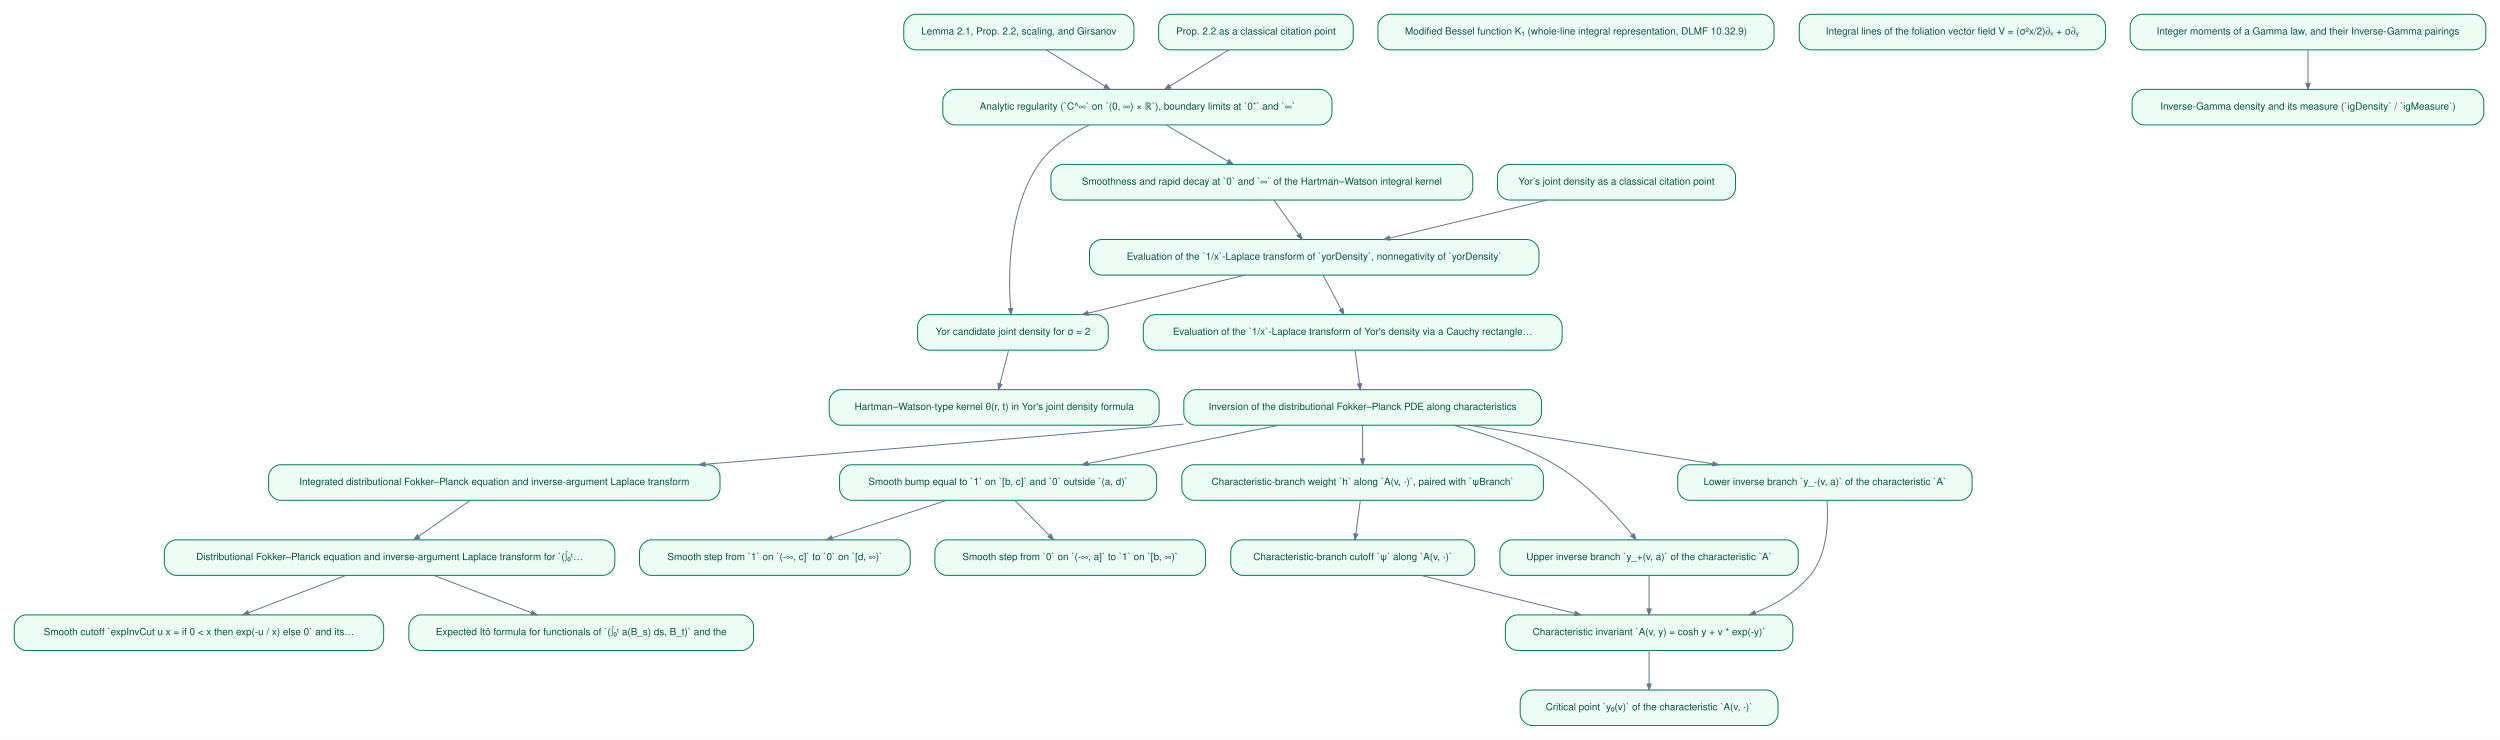
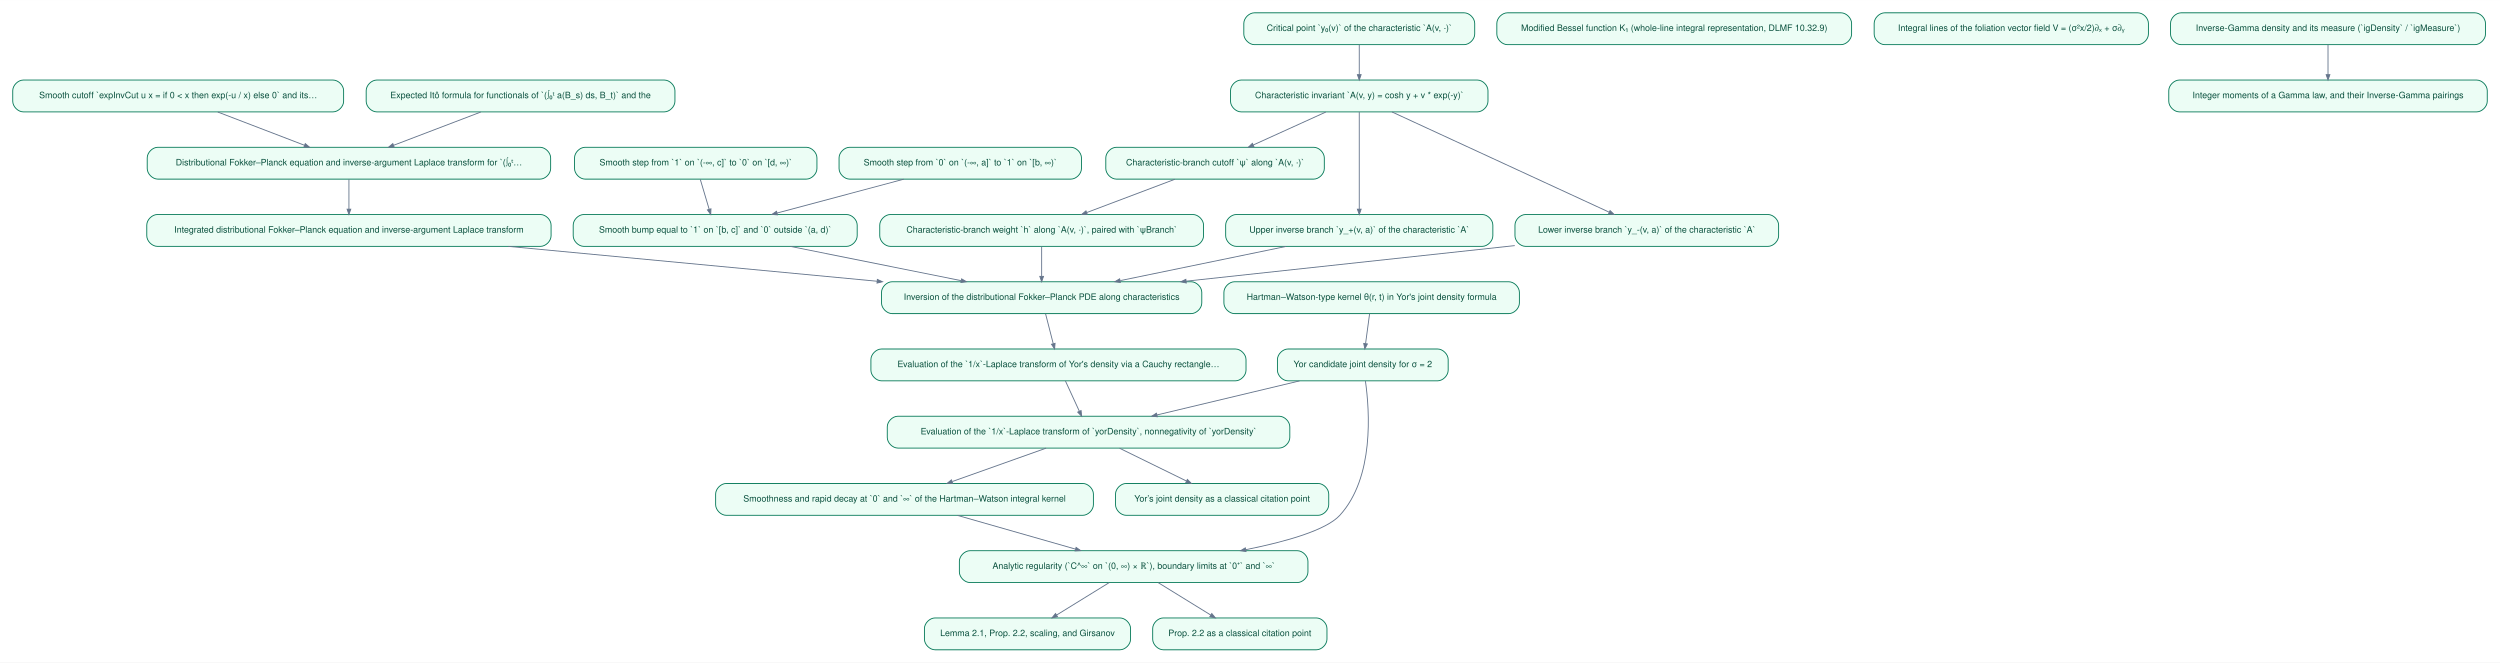
- <svg xmlns="http://www.w3.org/2000/svg" xmlns:xlink="http://www.w3.org/1999/xlink" width="2531pt" height="749pt" viewBox="0.00 0.00 2530.80 748.80">
+ <svg xmlns="http://www.w3.org/2000/svg" xmlns:xlink="http://www.w3.org/1999/xlink" width="2826pt" height="749pt" viewBox="0.00 0.00 2825.80 748.80">
  <g id="graph0" class="graph" transform="scale(1 1) rotate(0) translate(14.4 734.4)">
-     <polygon fill="white" stroke="transparent" points="-14.4,14.4 -14.4,-734.4 2516.4,-734.4 2516.4,14.4 -14.4,14.4" />
+     <polygon fill="white" stroke="transparent" points="-14.4,14.4 -14.4,-734.4 2811.4,-734.4 2811.4,14.4 -14.4,14.4" />
    <g id="node1" class="node">
      <g id="a_node1">
        <a xlink:href="Section2/Auxiliary.md" xlink:title="Auxiliary.lean">
-           <path fill="#ecfdf5" stroke="#047857" d="M1121.5,-720C1121.5,-720 912.5,-720 912.5,-720 906.5,-720 900.5,-714 900.5,-708 900.5,-708 900.5,-696 900.5,-696 900.5,-690 906.5,-684 912.5,-684 912.5,-684 1121.5,-684 1121.5,-684 1127.5,-684 1133.5,-690 1133.5,-696 1133.5,-696 1133.5,-708 1133.5,-708 1133.5,-714 1127.5,-720 1121.5,-720" />
-           <text text-anchor="middle" x="1017" y="-699.5" font-family="Helvetica,sans-Serif" font-size="10.00" fill="#064e3b">Lemma 2.1, Prop. 2.2, scaling, and Girsanov</text>
+           <path fill="#ecfdf5" stroke="#047857" d="M1251.5,-36C1251.5,-36 1042.5,-36 1042.5,-36 1036.5,-36 1030.5,-30 1030.5,-24 1030.5,-24 1030.5,-12 1030.5,-12 1030.5,-6 1036.5,0 1042.5,0 1042.5,0 1251.5,0 1251.5,0 1257.5,0 1263.5,-6 1263.5,-12 1263.5,-12 1263.5,-24 1263.5,-24 1263.5,-30 1257.5,-36 1251.5,-36" />
+           <text text-anchor="middle" x="1147" y="-15.5" font-family="Helvetica,sans-Serif" font-size="10.00" fill="#064e3b">Lemma 2.1, Prop. 2.2, scaling, and Girsanov</text>
        </a>
      </g>
    </g>
    <g id="node2" class="node">
      <g id="a_node2">
        <a xlink:href="Section2/YorAnalytic.md" xlink:title="YorAnalytic.lean">
-           <path fill="#ecfdf5" stroke="#047857" d="M1322,-644C1322,-644 952,-644 952,-644 946,-644 940,-638 940,-632 940,-632 940,-620 940,-620 940,-614 946,-608 952,-608 952,-608 1322,-608 1322,-608 1328,-608 1334,-614 1334,-620 1334,-620 1334,-632 1334,-632 1334,-638 1328,-644 1322,-644" />
-           <text text-anchor="middle" x="1137" y="-623.5" font-family="Helvetica,sans-Serif" font-size="10.00" fill="#064e3b">Analytic regularity (`C^∞` on `(0, ∞) × ℝ`), boundary limits at `0⁺` and `∞`</text>
+           <path fill="#ecfdf5" stroke="#047857" d="M1452,-112C1452,-112 1082,-112 1082,-112 1076,-112 1070,-106 1070,-100 1070,-100 1070,-88 1070,-88 1070,-82 1076,-76 1082,-76 1082,-76 1452,-76 1452,-76 1458,-76 1464,-82 1464,-88 1464,-88 1464,-100 1464,-100 1464,-106 1458,-112 1452,-112" />
+           <text text-anchor="middle" x="1267" y="-91.5" font-family="Helvetica,sans-Serif" font-size="10.00" fill="#064e3b">Analytic regularity (`C^∞` on `(0, ∞) × ℝ`), boundary limits at `0⁺` and `∞`</text>
        </a>
      </g>
    </g>
    <g id="edge1" class="edge">
-       <path fill="none" stroke="#64748b" d="M1044.83,-683.84C1062.55,-672.91 1085.59,-658.7 1104.2,-647.23" />
-       <polygon fill="#64748b" stroke="#64748b" points="1105.31,-649.01 1109.32,-644.07 1103.11,-645.43 1105.31,-649.01" />
+       <path fill="none" stroke="#64748b" d="M1239.17,-75.84C1221.45,-64.91 1198.41,-50.7 1179.8,-39.23" />
+       <polygon fill="#64748b" stroke="#64748b" points="1180.89,-37.43 1174.68,-36.07 1178.69,-41.01 1180.89,-37.43" />
+     </g>
+     <g id="node3" class="node">
+       <g id="a_node3">
+         <a xlink:href="Section2/Prop22Classical.md" xlink:title="Prop22Classical.lean">
+           <path fill="#ecfdf5" stroke="#047857" d="M1473.5,-36C1473.5,-36 1300.5,-36 1300.5,-36 1294.5,-36 1288.5,-30 1288.5,-24 1288.5,-24 1288.5,-12 1288.5,-12 1288.5,-6 1294.5,0 1300.5,0 1300.5,0 1473.5,0 1473.5,0 1479.5,0 1485.5,-6 1485.5,-12 1485.5,-12 1485.5,-24 1485.5,-24 1485.5,-30 1479.5,-36 1473.5,-36" />
+           <text text-anchor="middle" x="1387" y="-15.5" font-family="Helvetica,sans-Serif" font-size="10.00" fill="#064e3b">Prop. 2.2 as a classical citation point</text>
+         </a>
+       </g>
+     </g>
+     <g id="edge13" class="edge">
+       <path fill="none" stroke="#64748b" d="M1294.83,-75.84C1312.55,-64.91 1335.59,-50.7 1354.2,-39.23" />
+       <polygon fill="#64748b" stroke="#64748b" points="1355.31,-41.01 1359.32,-36.07 1353.11,-37.43 1355.31,-41.01" />
    </g>
    <g id="node4" class="node">
      <g id="a_node4">
        <a xlink:href="Section2/YorDensity.md" xlink:title="YorDensity.lean">
-           <path fill="#ecfdf5" stroke="#047857" d="M1095.5,-416C1095.5,-416 926.5,-416 926.5,-416 920.5,-416 914.5,-410 914.5,-404 914.5,-404 914.5,-392 914.5,-392 914.5,-386 920.5,-380 926.5,-380 926.5,-380 1095.5,-380 1095.5,-380 1101.5,-380 1107.5,-386 1107.5,-392 1107.5,-392 1107.5,-404 1107.5,-404 1107.5,-410 1101.5,-416 1095.5,-416" />
-           <text text-anchor="middle" x="1011" y="-395.5" font-family="Helvetica,sans-Serif" font-size="10.00" fill="#064e3b">Yor candidate joint density for σ = 2</text>
+           <path fill="#ecfdf5" stroke="#047857" d="M1610.5,-340C1610.5,-340 1441.5,-340 1441.5,-340 1435.5,-340 1429.5,-334 1429.5,-328 1429.5,-328 1429.5,-316 1429.5,-316 1429.5,-310 1435.5,-304 1441.5,-304 1441.5,-304 1610.5,-304 1610.5,-304 1616.5,-304 1622.5,-310 1622.5,-316 1622.5,-316 1622.5,-328 1622.5,-328 1622.5,-334 1616.5,-340 1610.5,-340" />
+           <text text-anchor="middle" x="1526" y="-319.5" font-family="Helvetica,sans-Serif" font-size="10.00" fill="#064e3b">Yor candidate joint density for σ = 2</text>
        </a>
      </g>
    </g>
    <g id="edge19" class="edge">
-       <path fill="none" stroke="#64748b" d="M1088.16,-607.95C1069.31,-598.94 1049.35,-585.94 1037,-568 1006.43,-523.57 1006.15,-457.08 1008.57,-422.22" />
-       <polygon fill="#64748b" stroke="#64748b" points="1010.68,-422.24 1009.05,-416.09 1006.49,-421.91 1010.68,-422.24" />
+       <path fill="none" stroke="#64748b" d="M1528.97,-303.8C1533.75,-270.01 1539.01,-194.57 1500,-152 1484.62,-135.22 1439.89,-122.37 1393.67,-113.16" />
+       <polygon fill="#64748b" stroke="#64748b" points="1394.03,-111.09 1387.73,-112 1393.22,-115.22 1394.03,-111.09" />
+     </g>
+     <g id="node7" class="node">
+       <g id="a_node7">
+         <a xlink:href="Section2/YorJointDensity.md" xlink:title="YorJointDensity.lean">
+           <path fill="#ecfdf5" stroke="#047857" d="M1431.5,-264C1431.5,-264 1000.5,-264 1000.5,-264 994.5,-264 988.5,-258 988.5,-252 988.5,-252 988.5,-240 988.5,-240 988.5,-234 994.5,-228 1000.5,-228 1000.5,-228 1431.5,-228 1431.5,-228 1437.5,-228 1443.5,-234 1443.5,-240 1443.5,-240 1443.5,-252 1443.5,-252 1443.5,-258 1437.5,-264 1431.5,-264" />
+           <text text-anchor="middle" x="1216" y="-243.5" font-family="Helvetica,sans-Serif" font-size="10.00" fill="#064e3b">Evaluation of the `1/x`-Laplace transform of `yorDensity`, nonnegativity of `yorDensity`</text>
+         </a>
+       </g>
+     </g>
+     <g id="edge23" class="edge">
+       <path fill="none" stroke="#64748b" d="M1454.49,-303.93C1406.29,-292.42 1342.75,-277.26 1293.37,-265.47" />
+       <polygon fill="#64748b" stroke="#64748b" points="1293.74,-263.4 1287.42,-264.05 1292.77,-267.48 1293.74,-263.4" />
    </g>
    <g id="node5" class="node">
      <g id="a_node5">
        <a xlink:href="Section2/YorKernel.md" xlink:title="YorKernel.lean">
-           <path fill="#ecfdf5" stroke="#047857" d="M1464.5,-568C1464.5,-568 1061.5,-568 1061.5,-568 1055.5,-568 1049.5,-562 1049.5,-556 1049.5,-556 1049.5,-544 1049.5,-544 1049.5,-538 1055.5,-532 1061.5,-532 1061.5,-532 1464.5,-532 1464.5,-532 1470.5,-532 1476.5,-538 1476.5,-544 1476.5,-544 1476.5,-556 1476.5,-556 1476.5,-562 1470.5,-568 1464.5,-568" />
-           <text text-anchor="middle" x="1263" y="-547.5" font-family="Helvetica,sans-Serif" font-size="10.00" fill="#064e3b">Smoothness and rapid decay at `0` and `∞` of the Hartman–Watson integral kernel</text>
+           <path fill="#ecfdf5" stroke="#047857" d="M1209.5,-188C1209.5,-188 806.5,-188 806.5,-188 800.5,-188 794.5,-182 794.5,-176 794.5,-176 794.5,-164 794.5,-164 794.5,-158 800.5,-152 806.5,-152 806.5,-152 1209.5,-152 1209.5,-152 1215.5,-152 1221.5,-158 1221.5,-164 1221.5,-164 1221.5,-176 1221.5,-176 1221.5,-182 1215.5,-188 1209.5,-188" />
+           <text text-anchor="middle" x="1008" y="-167.5" font-family="Helvetica,sans-Serif" font-size="10.00" fill="#064e3b">Smoothness and rapid decay at `0` and `∞` of the Hartman–Watson integral kernel</text>
        </a>
      </g>
    </g>
    <g id="edge20" class="edge">
-       <path fill="none" stroke="#64748b" d="M1166.22,-607.84C1184.83,-596.91 1209.02,-582.7 1228.56,-571.23" />
-       <polygon fill="#64748b" stroke="#64748b" points="1229.82,-572.92 1233.93,-568.07 1227.7,-569.3 1229.82,-572.92" />
-     </g>
-     <g id="node3" class="node">
-       <g id="a_node3">
-         <a xlink:href="Section2/Prop22Classical.md" xlink:title="Prop22Classical.lean">
-           <path fill="#ecfdf5" stroke="#047857" d="M1343.5,-720C1343.5,-720 1170.5,-720 1170.5,-720 1164.5,-720 1158.5,-714 1158.5,-708 1158.5,-708 1158.5,-696 1158.5,-696 1158.5,-690 1164.5,-684 1170.5,-684 1170.5,-684 1343.5,-684 1343.5,-684 1349.5,-684 1355.5,-690 1355.5,-696 1355.5,-696 1355.5,-708 1355.5,-708 1355.5,-714 1349.5,-720 1343.5,-720" />
-           <text text-anchor="middle" x="1257" y="-699.5" font-family="Helvetica,sans-Serif" font-size="10.00" fill="#064e3b">Prop. 2.2 as a classical citation point</text>
-         </a>
-       </g>
-     </g>
-     <g id="edge13" class="edge">
-       <path fill="none" stroke="#64748b" d="M1229.17,-683.84C1211.45,-672.91 1188.41,-658.7 1169.8,-647.23" />
-       <polygon fill="#64748b" stroke="#64748b" points="1170.89,-645.43 1164.68,-644.07 1168.69,-649.01 1170.89,-645.43" />
+       <path fill="none" stroke="#64748b" d="M1067.75,-151.93C1107.61,-140.54 1160.06,-125.56 1201.13,-113.82" />
+       <polygon fill="#64748b" stroke="#64748b" points="1201.92,-115.78 1207.11,-112.11 1200.76,-111.74 1201.92,-115.78" />
+     </g>
+     <g id="node6" class="node">
+       <g id="a_node6">
+         <a xlink:href="Section2/YorLaplace.md" xlink:title="YorLaplace.lean">
+           <path fill="#ecfdf5" stroke="#047857" d="M1382,-340C1382,-340 982,-340 982,-340 976,-340 970,-334 970,-328 970,-328 970,-316 970,-316 970,-310 976,-304 982,-304 982,-304 1382,-304 1382,-304 1388,-304 1394,-310 1394,-316 1394,-316 1394,-328 1394,-328 1394,-334 1388,-340 1382,-340" />
+           <text text-anchor="middle" x="1182" y="-319.5" font-family="Helvetica,sans-Serif" font-size="10.00" fill="#064e3b">Evaluation of the `1/x`-Laplace transform of Yor's density via a Cauchy rectangle…</text>
+         </a>
+       </g>
+     </g>
+     <g id="edge24" class="edge">
+       <path fill="none" stroke="#64748b" d="M1189.89,-303.84C1194.56,-293.66 1200.55,-280.63 1205.61,-269.62" />
+       <polygon fill="#64748b" stroke="#64748b" points="1207.56,-270.4 1208.16,-264.07 1203.74,-268.65 1207.56,-270.4" />
+     </g>
+     <g id="edge25" class="edge">
+       <path fill="none" stroke="#64748b" d="M1168.02,-227.93C1136.39,-216.68 1094.92,-201.92 1062.12,-190.25" />
+       <polygon fill="#64748b" stroke="#64748b" points="1062.46,-188.14 1056.1,-188.11 1061.05,-192.1 1062.46,-188.14" />
+     </g>
+     <g id="node8" class="node">
+       <g id="a_node8">
+         <a xlink:href="Section2/YorClassical.md" xlink:title="YorClassical.lean">
+           <path fill="#ecfdf5" stroke="#047857" d="M1475.5,-188C1475.5,-188 1258.5,-188 1258.5,-188 1252.5,-188 1246.5,-182 1246.5,-176 1246.5,-176 1246.5,-164 1246.5,-164 1246.5,-158 1252.5,-152 1258.5,-152 1258.5,-152 1475.5,-152 1475.5,-152 1481.5,-152 1487.5,-158 1487.5,-164 1487.5,-164 1487.5,-176 1487.5,-176 1487.5,-182 1481.5,-188 1475.5,-188" />
+           <text text-anchor="middle" x="1367" y="-167.5" font-family="Helvetica,sans-Serif" font-size="10.00" fill="#064e3b">Yor’s joint density as a classical citation point</text>
+         </a>
+       </g>
+     </g>
+     <g id="edge21" class="edge">
+       <path fill="none" stroke="#64748b" d="M1251.02,-227.84C1273.61,-216.77 1303.05,-202.34 1326.62,-190.79" />
+       <polygon fill="#64748b" stroke="#64748b" points="1327.7,-192.6 1332.17,-188.07 1325.86,-188.82 1327.7,-192.6" />
+     </g>
+     <g id="node9" class="node">
+       <g id="a_node9">
+         <a xlink:href="Section2/ModifiedBesselK1.md" xlink:title="ModifiedBesselK1.lean">
+           <path fill="#ecfdf5" stroke="#047857" d="M2066.5,-720C2066.5,-720 1689.5,-720 1689.5,-720 1683.5,-720 1677.5,-714 1677.5,-708 1677.5,-708 1677.5,-696 1677.5,-696 1677.5,-690 1683.5,-684 1689.5,-684 1689.5,-684 2066.5,-684 2066.5,-684 2072.5,-684 2078.5,-690 2078.5,-696 2078.5,-696 2078.5,-708 2078.5,-708 2078.5,-714 2072.5,-720 2066.5,-720" />
+           <text text-anchor="middle" x="1878" y="-699.5" font-family="Helvetica,sans-Serif" font-size="10.00" fill="#064e3b">Modified Bessel function K₁ (whole-line integral representation, DLMF 10.32.9)</text>
+         </a>
+       </g>
    </g>
    <g id="node10" class="node">
      <g id="a_node10">
        <a xlink:href="Section2/Theta.md" xlink:title="Theta.lean">
-           <path fill="#ecfdf5" stroke="#047857" d="M1147,-340C1147,-340 837,-340 837,-340 831,-340 825,-334 825,-328 825,-328 825,-316 825,-316 825,-310 831,-304 837,-304 837,-304 1147,-304 1147,-304 1153,-304 1159,-310 1159,-316 1159,-316 1159,-328 1159,-328 1159,-334 1153,-340 1147,-340" />
-           <text text-anchor="middle" x="992" y="-319.5" font-family="Helvetica,sans-Serif" font-size="10.00" fill="#064e3b">Hartman–Watson-type kernel θ(r, t) in Yor's joint density formula</text>
+           <path fill="#ecfdf5" stroke="#047857" d="M1691,-416C1691,-416 1381,-416 1381,-416 1375,-416 1369,-410 1369,-404 1369,-404 1369,-392 1369,-392 1369,-386 1375,-380 1381,-380 1381,-380 1691,-380 1691,-380 1697,-380 1703,-386 1703,-392 1703,-392 1703,-404 1703,-404 1703,-410 1697,-416 1691,-416" />
+           <text text-anchor="middle" x="1536" y="-395.5" font-family="Helvetica,sans-Serif" font-size="10.00" fill="#064e3b">Hartman–Watson-type kernel θ(r, t) in Yor's joint density formula</text>
        </a>
      </g>
    </g>
    <g id="edge22" class="edge">
-       <path fill="none" stroke="#64748b" d="M1006.59,-379.84C1004,-369.75 1000.7,-356.87 997.89,-345.92" />
-       <polygon fill="#64748b" stroke="#64748b" points="999.91,-345.36 996.38,-340.07 995.84,-346.4 999.91,-345.36" />
-     </g>
-     <g id="node7" class="node">
-       <g id="a_node7">
-         <a xlink:href="Section2/YorJointDensity.md" xlink:title="YorJointDensity.lean">
-           <path fill="#ecfdf5" stroke="#047857" d="M1531.5,-492C1531.5,-492 1100.5,-492 1100.5,-492 1094.5,-492 1088.5,-486 1088.5,-480 1088.5,-480 1088.5,-468 1088.5,-468 1088.5,-462 1094.5,-456 1100.5,-456 1100.5,-456 1531.5,-456 1531.5,-456 1537.5,-456 1543.5,-462 1543.5,-468 1543.5,-468 1543.5,-480 1543.5,-480 1543.5,-486 1537.5,-492 1531.5,-492" />
-           <text text-anchor="middle" x="1316" y="-471.5" font-family="Helvetica,sans-Serif" font-size="10.00" fill="#064e3b">Evaluation of the `1/x`-Laplace transform of `yorDensity`, nonnegativity of `yorDensity`</text>
-         </a>
-       </g>
-     </g>
-     <g id="edge25" class="edge">
-       <path fill="none" stroke="#64748b" d="M1275.29,-531.84C1282.72,-521.47 1292.26,-508.15 1300.23,-497.02" />
-       <polygon fill="#64748b" stroke="#64748b" points="1301.99,-498.17 1303.77,-492.07 1298.57,-495.73 1301.99,-498.17" />
-     </g>
-     <g id="node6" class="node">
-       <g id="a_node6">
-         <a xlink:href="Section2/YorLaplace.md" xlink:title="YorLaplace.lean">
-           <path fill="#ecfdf5" stroke="#047857" d="M1555,-416C1555,-416 1155,-416 1155,-416 1149,-416 1143,-410 1143,-404 1143,-404 1143,-392 1143,-392 1143,-386 1149,-380 1155,-380 1155,-380 1555,-380 1555,-380 1561,-380 1567,-386 1567,-392 1567,-392 1567,-404 1567,-404 1567,-410 1561,-416 1555,-416" />
-           <text text-anchor="middle" x="1355" y="-395.5" font-family="Helvetica,sans-Serif" font-size="10.00" fill="#064e3b">Evaluation of the `1/x`-Laplace transform of Yor's density via a Cauchy rectangle…</text>
-         </a>
-       </g>
+       <path fill="none" stroke="#64748b" d="M1533.68,-379.84C1532.33,-369.84 1530.61,-357.11 1529.14,-346.23" />
+       <polygon fill="#64748b" stroke="#64748b" points="1531.19,-345.73 1528.31,-340.07 1527.03,-346.3 1531.19,-345.73" />
+     </g>
+     <g id="node11" class="node">
+       <g id="a_node11">
+         <a xlink:href="Section2/Line.md" xlink:title="Line.lean">
+           <path fill="#ecfdf5" stroke="#047857" d="M2402,-720C2402,-720 2116,-720 2116,-720 2110,-720 2104,-714 2104,-708 2104,-708 2104,-696 2104,-696 2104,-690 2110,-684 2116,-684 2116,-684 2402,-684 2402,-684 2408,-684 2414,-690 2414,-696 2414,-696 2414,-708 2414,-708 2414,-714 2408,-720 2402,-720" />
+           <text text-anchor="middle" x="2259" y="-699.5" font-family="Helvetica,sans-Serif" font-size="10.00" fill="#064e3b">Integral lines of the foliation vector field V = (σ²x/2)∂ₓ + σ∂ᵧ</text>
+         </a>
+       </g>
+     </g>
+     <g id="node12" class="node">
+       <g id="a_node12">
+         <a xlink:href="Section2/ExpInvCut.md" xlink:title="ExpInvCut.lean">
+           <path fill="#ecfdf5" stroke="#047857" d="M362,-644C362,-644 12,-644 12,-644 6,-644 0,-638 0,-632 0,-632 0,-620 0,-620 0,-614 6,-608 12,-608 12,-608 362,-608 362,-608 368,-608 374,-614 374,-620 374,-620 374,-632 374,-632 374,-638 368,-644 362,-644" />
+           <text text-anchor="middle" x="187" y="-623.5" font-family="Helvetica,sans-Serif" font-size="10.00" fill="#064e3b">Smooth cutoff `expInvCut u x = if 0 &lt; x then exp(-u / x) else 0` and its…</text>
+         </a>
+       </g>
+     </g>
+     <g id="node14" class="node">
+       <g id="a_node14">
+         <a xlink:href="Section2/DistFokkerPlanck.md" xlink:title="DistFokkerPlanck.lean">
+           <path fill="#ecfdf5" stroke="#047857" d="M596,-568C596,-568 164,-568 164,-568 158,-568 152,-562 152,-556 152,-556 152,-544 152,-544 152,-538 158,-532 164,-532 164,-532 596,-532 596,-532 602,-532 608,-538 608,-544 608,-544 608,-556 608,-556 608,-562 602,-568 596,-568" />
+           <text text-anchor="middle" x="380" y="-547.5" font-family="Helvetica,sans-Serif" font-size="10.00" fill="#064e3b">Distributional Fokker–Planck equation and inverse-argument Laplace transform for `(∫₀ᵗ…</text>
+         </a>
+       </g>
+     </g>
+     <g id="edge3" class="edge">
+       <path fill="none" stroke="#64748b" d="M231.76,-607.84C260.99,-596.63 299.22,-581.97 329.53,-570.35" />
+       <polygon fill="#64748b" stroke="#64748b" points="330.63,-572.18 335.48,-568.07 329.13,-568.26 330.63,-572.18" />
+     </g>
+     <g id="node13" class="node">
+       <g id="a_node13">
+         <a xlink:href="Section2/ExpectedIto.md" xlink:title="ExpectedIto.lean">
+           <path fill="#ecfdf5" stroke="#047857" d="M736.5,-644C736.5,-644 411.5,-644 411.5,-644 405.5,-644 399.5,-638 399.5,-632 399.5,-632 399.5,-620 399.5,-620 399.5,-614 405.5,-608 411.5,-608 411.5,-608 736.5,-608 736.5,-608 742.5,-608 748.5,-614 748.5,-620 748.5,-620 748.5,-632 748.5,-632 748.5,-638 742.5,-644 736.5,-644" />
+           <text text-anchor="middle" x="574" y="-623.5" font-family="Helvetica,sans-Serif" font-size="10.00" fill="#064e3b">Expected Itô formula for functionals of `(∫₀ᵗ a(B_s) ds, B_t)` and the</text>
+         </a>
+       </g>
+     </g>
+     <g id="edge4" class="edge">
+       <path fill="none" stroke="#64748b" d="M529,-607.84C499.62,-596.63 461.2,-581.97 430.73,-570.35" />
+       <polygon fill="#64748b" stroke="#64748b" points="431.11,-568.25 424.75,-568.07 429.61,-572.17 431.11,-568.25" />
+     </g>
+     <g id="node15" class="node">
+       <g id="a_node15">
+         <a xlink:href="Section2/JointLawLaplace.md" xlink:title="JointLawLaplace.lean">
+           <path fill="#ecfdf5" stroke="#047857" d="M596.5,-492C596.5,-492 163.5,-492 163.5,-492 157.5,-492 151.5,-486 151.5,-480 151.5,-480 151.5,-468 151.5,-468 151.5,-462 157.5,-456 163.5,-456 163.5,-456 596.5,-456 596.5,-456 602.5,-456 608.5,-462 608.5,-468 608.5,-468 608.5,-480 608.5,-480 608.5,-486 602.5,-492 596.5,-492" />
+           <text text-anchor="middle" x="380" y="-471.5" font-family="Helvetica,sans-Serif" font-size="10.00" fill="#064e3b">Integrated distributional Fokker–Planck equation and inverse-argument Laplace transform</text>
+         </a>
+       </g>
+     </g>
+     <g id="edge7" class="edge">
+       <path fill="none" stroke="#64748b" d="M380,-531.84C380,-521.84 380,-509.11 380,-498.23" />
+       <polygon fill="#64748b" stroke="#64748b" points="382.1,-498.07 380,-492.07 377.9,-498.07 382.1,-498.07" />
    </g>
    <g id="node17" class="node">
      <g id="a_node17">
        <a xlink:href="Section2/JointLawLaplaceInv.md" xlink:title="JointLawLaplaceInv.lean">
-           <path fill="#ecfdf5" stroke="#047857" d="M1534,-340C1534,-340 1196,-340 1196,-340 1190,-340 1184,-334 1184,-328 1184,-328 1184,-316 1184,-316 1184,-310 1190,-304 1196,-304 1196,-304 1534,-304 1534,-304 1540,-304 1546,-310 1546,-316 1546,-316 1546,-328 1546,-328 1546,-334 1540,-340 1534,-340" />
-           <text text-anchor="middle" x="1365" y="-319.5" font-family="Helvetica,sans-Serif" font-size="10.00" fill="#064e3b">Inversion of the distributional Fokker–Planck PDE along characteristics</text>
-         </a>
-       </g>
-     </g>
-     <g id="edge26" class="edge">
-       <path fill="none" stroke="#64748b" d="M1357.32,-379.84C1358.67,-369.84 1360.39,-357.11 1361.86,-346.23" />
-       <polygon fill="#64748b" stroke="#64748b" points="1363.97,-346.3 1362.69,-340.07 1359.81,-345.73 1363.97,-346.3" />
-     </g>
-     <g id="edge23" class="edge">
-       <path fill="none" stroke="#64748b" d="M1245.64,-455.93C1198.22,-444.42 1135.7,-429.26 1087.12,-417.47" />
-       <polygon fill="#64748b" stroke="#64748b" points="1087.59,-415.42 1081.27,-416.05 1086.6,-419.5 1087.59,-415.42" />
-     </g>
-     <g id="edge24" class="edge">
-       <path fill="none" stroke="#64748b" d="M1325.05,-455.84C1330.41,-445.66 1337.28,-432.63 1343.08,-421.62" />
-       <polygon fill="#64748b" stroke="#64748b" points="1345.06,-422.36 1346,-416.07 1341.35,-420.4 1345.06,-422.36" />
-     </g>
-     <g id="node8" class="node">
-       <g id="a_node8">
-         <a xlink:href="Section2/YorClassical.md" xlink:title="YorClassical.lean">
-           <path fill="#ecfdf5" stroke="#047857" d="M1730.5,-568C1730.5,-568 1513.5,-568 1513.5,-568 1507.5,-568 1501.5,-562 1501.5,-556 1501.5,-556 1501.5,-544 1501.5,-544 1501.5,-538 1507.5,-532 1513.5,-532 1513.5,-532 1730.5,-532 1730.5,-532 1736.5,-532 1742.5,-538 1742.5,-544 1742.5,-544 1742.5,-556 1742.5,-556 1742.5,-562 1736.5,-568 1730.5,-568" />
-           <text text-anchor="middle" x="1622" y="-547.5" font-family="Helvetica,sans-Serif" font-size="10.00" fill="#064e3b">Yor’s joint density as a classical citation point</text>
-         </a>
-       </g>
-     </g>
-     <g id="edge21" class="edge">
-       <path fill="none" stroke="#64748b" d="M1551.41,-531.93C1503.84,-520.42 1441.11,-505.26 1392.37,-493.47" />
-       <polygon fill="#64748b" stroke="#64748b" points="1392.82,-491.42 1386.5,-492.05 1391.83,-495.5 1392.82,-491.42" />
-     </g>
-     <g id="node9" class="node">
-       <g id="a_node9">
-         <a xlink:href="Section2/ModifiedBesselK1.md" xlink:title="ModifiedBesselK1.lean">
-           <path fill="#ecfdf5" stroke="#047857" d="M1769.5,-720C1769.5,-720 1392.5,-720 1392.5,-720 1386.5,-720 1380.5,-714 1380.5,-708 1380.5,-708 1380.5,-696 1380.5,-696 1380.5,-690 1386.5,-684 1392.5,-684 1392.5,-684 1769.5,-684 1769.5,-684 1775.5,-684 1781.5,-690 1781.5,-696 1781.5,-696 1781.5,-708 1781.5,-708 1781.5,-714 1775.5,-720 1769.5,-720" />
-           <text text-anchor="middle" x="1581" y="-699.5" font-family="Helvetica,sans-Serif" font-size="10.00" fill="#064e3b">Modified Bessel function K₁ (whole-line integral representation, DLMF 10.32.9)</text>
-         </a>
-       </g>
-     </g>
-     <g id="node11" class="node">
-       <g id="a_node11">
-         <a xlink:href="Section2/Line.md" xlink:title="Line.lean">
-           <path fill="#ecfdf5" stroke="#047857" d="M2105,-720C2105,-720 1819,-720 1819,-720 1813,-720 1807,-714 1807,-708 1807,-708 1807,-696 1807,-696 1807,-690 1813,-684 1819,-684 1819,-684 2105,-684 2105,-684 2111,-684 2117,-690 2117,-696 2117,-696 2117,-708 2117,-708 2117,-714 2111,-720 2105,-720" />
-           <text text-anchor="middle" x="1962" y="-699.5" font-family="Helvetica,sans-Serif" font-size="10.00" fill="#064e3b">Integral lines of the foliation vector field V = (σ²x/2)∂ₓ + σ∂ᵧ</text>
-         </a>
-       </g>
-     </g>
-     <g id="node12" class="node">
-       <g id="a_node12">
-         <a xlink:href="Section2/ExpInvCut.md" xlink:title="ExpInvCut.lean">
-           <path fill="#ecfdf5" stroke="#047857" d="M362,-112C362,-112 12,-112 12,-112 6,-112 0,-106 0,-100 0,-100 0,-88 0,-88 0,-82 6,-76 12,-76 12,-76 362,-76 362,-76 368,-76 374,-82 374,-88 374,-88 374,-100 374,-100 374,-106 368,-112 362,-112" />
-           <text text-anchor="middle" x="187" y="-91.5" font-family="Helvetica,sans-Serif" font-size="10.00" fill="#064e3b">Smooth cutoff `expInvCut u x = if 0 &lt; x then exp(-u / x) else 0` and its…</text>
-         </a>
-       </g>
-     </g>
-     <g id="node13" class="node">
-       <g id="a_node13">
-         <a xlink:href="Section2/ExpectedIto.md" xlink:title="ExpectedIto.lean">
-           <path fill="#ecfdf5" stroke="#047857" d="M736.5,-112C736.5,-112 411.5,-112 411.5,-112 405.5,-112 399.5,-106 399.5,-100 399.5,-100 399.5,-88 399.5,-88 399.5,-82 405.5,-76 411.5,-76 411.5,-76 736.5,-76 736.5,-76 742.5,-76 748.5,-82 748.5,-88 748.5,-88 748.5,-100 748.5,-100 748.5,-106 742.5,-112 736.5,-112" />
-           <text text-anchor="middle" x="574" y="-91.5" font-family="Helvetica,sans-Serif" font-size="10.00" fill="#064e3b">Expected Itô formula for functionals of `(∫₀ᵗ a(B_s) ds, B_t)` and the</text>
-         </a>
-       </g>
-     </g>
-     <g id="node14" class="node">
-       <g id="a_node14">
-         <a xlink:href="Section2/DistFokkerPlanck.md" xlink:title="DistFokkerPlanck.lean">
-           <path fill="#ecfdf5" stroke="#047857" d="M596,-188C596,-188 164,-188 164,-188 158,-188 152,-182 152,-176 152,-176 152,-164 152,-164 152,-158 158,-152 164,-152 164,-152 596,-152 596,-152 602,-152 608,-158 608,-164 608,-164 608,-176 608,-176 608,-182 602,-188 596,-188" />
-           <text text-anchor="middle" x="380" y="-167.5" font-family="Helvetica,sans-Serif" font-size="10.00" fill="#064e3b">Distributional Fokker–Planck equation and inverse-argument Laplace transform for `(∫₀ᵗ…</text>
-         </a>
-       </g>
-     </g>
-     <g id="edge3" class="edge">
-       <path fill="none" stroke="#64748b" d="M335.24,-151.84C306.01,-140.63 267.78,-125.97 237.47,-114.35" />
-       <polygon fill="#64748b" stroke="#64748b" points="237.87,-112.26 231.52,-112.07 236.37,-116.18 237.87,-112.26" />
-     </g>
-     <g id="edge4" class="edge">
-       <path fill="none" stroke="#64748b" d="M425,-151.84C454.38,-140.63 492.8,-125.97 523.27,-114.35" />
-       <polygon fill="#64748b" stroke="#64748b" points="524.39,-116.17 529.25,-112.07 522.89,-112.25 524.39,-116.17" />
-     </g>
-     <g id="node15" class="node">
-       <g id="a_node15">
-         <a xlink:href="Section2/JointLawLaplace.md" xlink:title="JointLawLaplace.lean">
-           <path fill="#ecfdf5" stroke="#047857" d="M702.5,-264C702.5,-264 269.5,-264 269.5,-264 263.5,-264 257.5,-258 257.5,-252 257.5,-252 257.5,-240 257.5,-240 257.5,-234 263.5,-228 269.5,-228 269.5,-228 702.5,-228 702.5,-228 708.5,-228 714.5,-234 714.5,-240 714.5,-240 714.5,-252 714.5,-252 714.5,-258 708.5,-264 702.5,-264" />
-           <text text-anchor="middle" x="486" y="-243.5" font-family="Helvetica,sans-Serif" font-size="10.00" fill="#064e3b">Integrated distributional Fokker–Planck equation and inverse-argument Laplace transform</text>
-         </a>
-       </g>
-     </g>
-     <g id="edge7" class="edge">
-       <path fill="none" stroke="#64748b" d="M461.42,-227.84C445.9,-217 425.76,-202.95 409.4,-191.52" />
-       <polygon fill="#64748b" stroke="#64748b" points="410.57,-189.78 404.45,-188.07 408.17,-193.23 410.57,-189.78" />
+           <path fill="#ecfdf5" stroke="#047857" d="M1332,-416C1332,-416 994,-416 994,-416 988,-416 982,-410 982,-404 982,-404 982,-392 982,-392 982,-386 988,-380 994,-380 994,-380 1332,-380 1332,-380 1338,-380 1344,-386 1344,-392 1344,-392 1344,-404 1344,-404 1344,-410 1338,-416 1332,-416" />
+           <text text-anchor="middle" x="1163" y="-395.5" font-family="Helvetica,sans-Serif" font-size="10.00" fill="#064e3b">Inversion of the distributional Fokker–Planck PDE along characteristics</text>
+         </a>
+       </g>
+     </g>
+     <g id="edge9" class="edge">
+       <path fill="none" stroke="#64748b" d="M560.13,-455.98C685.04,-444.17 850.94,-428.49 977.09,-416.57" />
+       <polygon fill="#64748b" stroke="#64748b" points="977.29,-418.66 983.07,-416.01 976.9,-414.48 977.29,-418.66" />
    </g>
    <g id="node16" class="node">
      <g id="a_node16">
        <a xlink:href="Section2/SmoothBump.md" xlink:title="SmoothBump.lean">
-           <path fill="#ecfdf5" stroke="#047857" d="M1144.5,-264C1144.5,-264 847.5,-264 847.5,-264 841.5,-264 835.5,-258 835.5,-252 835.5,-252 835.5,-240 835.5,-240 835.5,-234 841.5,-228 847.5,-228 847.5,-228 1144.5,-228 1144.5,-228 1150.5,-228 1156.5,-234 1156.5,-240 1156.5,-240 1156.5,-252 1156.5,-252 1156.5,-258 1150.5,-264 1144.5,-264" />
-           <text text-anchor="middle" x="996" y="-243.5" font-family="Helvetica,sans-Serif" font-size="10.00" fill="#064e3b">Smooth bump equal to `1` on `[b, c]` and `0` outside `(a, d)`</text>
-         </a>
-       </g>
+           <path fill="#ecfdf5" stroke="#047857" d="M942.5,-492C942.5,-492 645.5,-492 645.5,-492 639.5,-492 633.5,-486 633.5,-480 633.5,-480 633.5,-468 633.5,-468 633.5,-462 639.5,-456 645.5,-456 645.5,-456 942.5,-456 942.5,-456 948.5,-456 954.5,-462 954.5,-468 954.5,-468 954.5,-480 954.5,-480 954.5,-486 948.5,-492 942.5,-492" />
+           <text text-anchor="middle" x="794" y="-471.5" font-family="Helvetica,sans-Serif" font-size="10.00" fill="#064e3b">Smooth bump equal to `1` on `[b, c]` and `0` outside `(a, d)`</text>
+         </a>
+       </g>
+     </g>
+     <g id="edge10" class="edge">
+       <path fill="none" stroke="#64748b" d="M879.12,-455.93C936.84,-444.35 1013.06,-429.07 1071.98,-417.25" />
+       <polygon fill="#64748b" stroke="#64748b" points="1072.52,-419.29 1077.99,-416.05 1071.69,-415.17 1072.52,-419.29" />
+     </g>
+     <g id="edge26" class="edge">
+       <path fill="none" stroke="#64748b" d="M1167.41,-379.84C1170,-369.75 1173.3,-356.87 1176.11,-345.92" />
+       <polygon fill="#64748b" stroke="#64748b" points="1178.16,-346.4 1177.62,-340.07 1174.09,-345.36 1178.16,-346.4" />
+     </g>
+     <g id="node18" class="node">
+       <g id="a_node18">
+         <a xlink:href="Section2/IgDensity.md" xlink:title="IgDensity.lean">
+           <path fill="#ecfdf5" stroke="#047857" d="M2783,-720C2783,-720 2451,-720 2451,-720 2445,-720 2439,-714 2439,-708 2439,-708 2439,-696 2439,-696 2439,-690 2445,-684 2451,-684 2451,-684 2783,-684 2783,-684 2789,-684 2795,-690 2795,-696 2795,-696 2795,-708 2795,-708 2795,-714 2789,-720 2783,-720" />
+           <text text-anchor="middle" x="2617" y="-699.5" font-family="Helvetica,sans-Serif" font-size="10.00" fill="#064e3b">Inverse-Gamma density and its measure (`igDensity` / `igMeasure`)</text>
+         </a>
+       </g>
+     </g>
+     <g id="node19" class="node">
+       <g id="a_node19">
+         <a xlink:href="Section2/GammaMoment.md" xlink:title="GammaMoment.lean">
+           <path fill="#ecfdf5" stroke="#047857" d="M2785,-644C2785,-644 2449,-644 2449,-644 2443,-644 2437,-638 2437,-632 2437,-632 2437,-620 2437,-620 2437,-614 2443,-608 2449,-608 2449,-608 2785,-608 2785,-608 2791,-608 2797,-614 2797,-620 2797,-620 2797,-632 2797,-632 2797,-638 2791,-644 2785,-644" />
+           <text text-anchor="middle" x="2617" y="-623.5" font-family="Helvetica,sans-Serif" font-size="10.00" fill="#064e3b">Integer moments of a Gamma law, and their Inverse-Gamma pairings</text>
+         </a>
+       </g>
+     </g>
+     <g id="edge5" class="edge">
+       <path fill="none" stroke="#64748b" d="M2617,-683.84C2617,-673.84 2617,-661.11 2617,-650.23" />
+       <polygon fill="#64748b" stroke="#64748b" points="2619.1,-650.07 2617,-644.07 2614.9,-650.07 2619.1,-650.07" />
+     </g>
+     <g id="node20" class="node">
+       <g id="a_node20">
+         <a xlink:href="Section2/PsiBranch.md" xlink:title="PsiBranch.lean">
+           <path fill="#ecfdf5" stroke="#047857" d="M1470.5,-568C1470.5,-568 1247.5,-568 1247.5,-568 1241.5,-568 1235.5,-562 1235.5,-556 1235.5,-556 1235.5,-544 1235.5,-544 1235.5,-538 1241.5,-532 1247.5,-532 1247.5,-532 1470.5,-532 1470.5,-532 1476.5,-532 1482.5,-538 1482.5,-544 1482.5,-544 1482.5,-556 1482.5,-556 1482.5,-562 1476.5,-568 1470.5,-568" />
+           <text text-anchor="middle" x="1359" y="-547.5" font-family="Helvetica,sans-Serif" font-size="10.00" fill="#064e3b">Characteristic-branch cutoff `ψ` along `A(v, ·)`</text>
+         </a>
+       </g>
+     </g>
+     <g id="node21" class="node">
+       <g id="a_node21">
+         <a xlink:href="Section2/HBranch.md" xlink:title="HBranch.lean">
+           <path fill="#ecfdf5" stroke="#047857" d="M1334,-492C1334,-492 992,-492 992,-492 986,-492 980,-486 980,-480 980,-480 980,-468 980,-468 980,-462 986,-456 992,-456 992,-456 1334,-456 1334,-456 1340,-456 1346,-462 1346,-468 1346,-468 1346,-480 1346,-480 1346,-486 1340,-492 1334,-492" />
+           <text text-anchor="middle" x="1163" y="-471.5" font-family="Helvetica,sans-Serif" font-size="10.00" fill="#064e3b">Characteristic-branch weight `h` along `A(v, ·)`, paired with `ψBranch`</text>
+         </a>
+       </g>
+     </g>
+     <g id="edge6" class="edge">
+       <path fill="none" stroke="#64748b" d="M1313.54,-531.84C1283.73,-520.58 1244.72,-505.85 1213.87,-494.21" />
+       <polygon fill="#64748b" stroke="#64748b" points="1214.57,-492.22 1208.21,-492.07 1213.08,-496.15 1214.57,-492.22" />
+     </g>
+     <g id="edge8" class="edge">
+       <path fill="none" stroke="#64748b" d="M1163,-455.84C1163,-445.84 1163,-433.11 1163,-422.23" />
+       <polygon fill="#64748b" stroke="#64748b" points="1165.1,-422.07 1163,-416.07 1160.9,-422.07 1165.1,-422.07" />
    </g>
    <g id="node22" class="node">
      <g id="a_node22">
        <a xlink:href="Section2/SmoothStepLeft.md" xlink:title="SmoothStepLeft.lean">
-           <path fill="#ecfdf5" stroke="#047857" d="M895,-188C895,-188 645,-188 645,-188 639,-188 633,-182 633,-176 633,-176 633,-164 633,-164 633,-158 639,-152 645,-152 645,-152 895,-152 895,-152 901,-152 907,-158 907,-164 907,-164 907,-176 907,-176 907,-182 901,-188 895,-188" />
-           <text text-anchor="middle" x="770" y="-167.5" font-family="Helvetica,sans-Serif" font-size="10.00" fill="#064e3b">Smooth step from `1` on `(-∞, c]` to `0` on `[d, ∞)`</text>
+           <path fill="#ecfdf5" stroke="#047857" d="M897,-568C897,-568 647,-568 647,-568 641,-568 635,-562 635,-556 635,-556 635,-544 635,-544 635,-538 641,-532 647,-532 647,-532 897,-532 897,-532 903,-532 909,-538 909,-544 909,-544 909,-556 909,-556 909,-562 903,-568 897,-568" />
+           <text text-anchor="middle" x="772" y="-547.5" font-family="Helvetica,sans-Serif" font-size="10.00" fill="#064e3b">Smooth step from `1` on `(-∞, c]` to `0` on `[d, ∞)`</text>
        </a>
      </g>
    </g>
    <g id="edge15" class="edge">
-       <path fill="none" stroke="#64748b" d="M943.87,-227.93C909.36,-216.63 864.07,-201.8 828.36,-190.11" />
-       <polygon fill="#64748b" stroke="#64748b" points="828.62,-187.98 822.26,-188.11 827.31,-191.98 828.62,-187.98" />
+       <path fill="none" stroke="#64748b" d="M777.1,-531.84C780.1,-521.75 783.93,-508.87 787.19,-497.92" />
+       <polygon fill="#64748b" stroke="#64748b" points="789.23,-498.42 788.93,-492.07 785.2,-497.22 789.23,-498.42" />
    </g>
    <g id="node23" class="node">
      <g id="a_node23">
        <a xlink:href="Section2/SmoothStepRight.md" xlink:title="SmoothStepRight.lean">
-           <path fill="#ecfdf5" stroke="#047857" d="M1194,-188C1194,-188 944,-188 944,-188 938,-188 932,-182 932,-176 932,-176 932,-164 932,-164 932,-158 938,-152 944,-152 944,-152 1194,-152 1194,-152 1200,-152 1206,-158 1206,-164 1206,-164 1206,-176 1206,-176 1206,-182 1200,-188 1194,-188" />
-           <text text-anchor="middle" x="1069" y="-167.5" font-family="Helvetica,sans-Serif" font-size="10.00" fill="#064e3b">Smooth step from `0` on `(-∞, a]` to `1` on `[b, ∞)`</text>
+           <path fill="#ecfdf5" stroke="#047857" d="M1196,-568C1196,-568 946,-568 946,-568 940,-568 934,-562 934,-556 934,-556 934,-544 934,-544 934,-538 940,-532 946,-532 946,-532 1196,-532 1196,-532 1202,-532 1208,-538 1208,-544 1208,-544 1208,-556 1208,-556 1208,-562 1202,-568 1196,-568" />
+           <text text-anchor="middle" x="1071" y="-547.5" font-family="Helvetica,sans-Serif" font-size="10.00" fill="#064e3b">Smooth step from `0` on `(-∞, a]` to `1` on `[b, ∞)`</text>
        </a>
      </g>
    </g>
    <g id="edge16" class="edge">
-       <path fill="none" stroke="#64748b" d="M1012.93,-227.84C1023.34,-217.28 1036.77,-203.67 1047.87,-192.42" />
-       <polygon fill="#64748b" stroke="#64748b" points="1049.44,-193.82 1052.16,-188.07 1046.45,-190.87 1049.44,-193.82" />
-     </g>
-     <g id="edge9" class="edge">
-       <path fill="none" stroke="#64748b" d="M1183.77,-305.09C1179.47,-304.72 1175.21,-304.36 1171,-304 1012.98,-290.5 834.42,-275.66 699.23,-264.5" />
-       <polygon fill="#64748b" stroke="#64748b" points="699.38,-262.41 693.23,-264.01 699.04,-266.59 699.38,-262.41" />
-     </g>
-     <g id="edge10" class="edge">
-       <path fill="none" stroke="#64748b" d="M1279.88,-303.93C1222.16,-292.35 1145.94,-277.07 1087.02,-265.25" />
-       <polygon fill="#64748b" stroke="#64748b" points="1087.31,-263.17 1081.01,-264.05 1086.48,-267.29 1087.31,-263.17" />
-     </g>
-     <g id="node21" class="node">
-       <g id="a_node21">
-         <a xlink:href="Section2/HBranch.md" xlink:title="HBranch.lean">
-           <path fill="#ecfdf5" stroke="#047857" d="M1536,-264C1536,-264 1194,-264 1194,-264 1188,-264 1182,-258 1182,-252 1182,-252 1182,-240 1182,-240 1182,-234 1188,-228 1194,-228 1194,-228 1536,-228 1536,-228 1542,-228 1548,-234 1548,-240 1548,-240 1548,-252 1548,-252 1548,-258 1542,-264 1536,-264" />
-           <text text-anchor="middle" x="1365" y="-243.5" font-family="Helvetica,sans-Serif" font-size="10.00" fill="#064e3b">Characteristic-branch weight `h` along `A(v, ·)`, paired with `ψBranch`</text>
-         </a>
-       </g>
-     </g>
-     <g id="edge8" class="edge">
-       <path fill="none" stroke="#64748b" d="M1365,-303.84C1365,-293.84 1365,-281.11 1365,-270.23" />
-       <polygon fill="#64748b" stroke="#64748b" points="1367.1,-270.07 1365,-264.07 1362.9,-270.07 1367.1,-270.07" />
+       <path fill="none" stroke="#64748b" d="M1007.1,-531.93C964.29,-520.49 907.92,-505.43 863.91,-493.68" />
+       <polygon fill="#64748b" stroke="#64748b" points="864.39,-491.63 858.05,-492.11 863.31,-495.69 864.39,-491.63" />
+     </g>
+     <g id="node24" class="node">
+       <g id="a_node24">
+         <a xlink:href="Section2/CharA.md" xlink:title="CharA.lean">
+           <path fill="#ecfdf5" stroke="#047857" d="M1655.5,-644C1655.5,-644 1388.5,-644 1388.5,-644 1382.5,-644 1376.5,-638 1376.5,-632 1376.5,-632 1376.5,-620 1376.5,-620 1376.5,-614 1382.5,-608 1388.5,-608 1388.5,-608 1655.5,-608 1655.5,-608 1661.5,-608 1667.5,-614 1667.5,-620 1667.5,-620 1667.5,-632 1667.5,-632 1667.5,-638 1661.5,-644 1655.5,-644" />
+           <text text-anchor="middle" x="1522" y="-623.5" font-family="Helvetica,sans-Serif" font-size="10.00" fill="#064e3b">Characteristic invariant `A(v, y) = cosh y + v * exp(-y)`</text>
+         </a>
+       </g>
+     </g>
+     <g id="edge14" class="edge">
+       <path fill="none" stroke="#64748b" d="M1484.19,-607.84C1459.71,-596.72 1427.76,-582.22 1402.27,-570.64" />
+       <polygon fill="#64748b" stroke="#64748b" points="1402.93,-568.64 1396.6,-568.07 1401.2,-572.46 1402.93,-568.64" />
    </g>
    <g id="node25" class="node">
      <g id="a_node25">
        <a xlink:href="Section2/YPlus.md" xlink:title="YPlus.lean">
-           <path fill="#ecfdf5" stroke="#047857" d="M1794,-188C1794,-188 1516,-188 1516,-188 1510,-188 1504,-182 1504,-176 1504,-176 1504,-164 1504,-164 1504,-158 1510,-152 1516,-152 1516,-152 1794,-152 1794,-152 1800,-152 1806,-158 1806,-164 1806,-164 1806,-176 1806,-176 1806,-182 1800,-188 1794,-188" />
-           <text text-anchor="middle" x="1655" y="-167.5" font-family="Helvetica,sans-Serif" font-size="10.00" fill="#064e3b">Upper inverse branch `y_+(v, a)` of the characteristic `A`</text>
-         </a>
-       </g>
-     </g>
-     <g id="edge12" class="edge">
-       <path fill="none" stroke="#64748b" d="M1457.1,-303.92C1490.96,-295.16 1528.65,-282.35 1560,-264 1591.53,-245.54 1620.4,-214.35 1637.83,-193.23" />
-       <polygon fill="#64748b" stroke="#64748b" points="1639.64,-194.33 1641.8,-188.36 1636.38,-191.68 1639.64,-194.33" />
+           <path fill="#ecfdf5" stroke="#047857" d="M1661,-492C1661,-492 1383,-492 1383,-492 1377,-492 1371,-486 1371,-480 1371,-480 1371,-468 1371,-468 1371,-462 1377,-456 1383,-456 1383,-456 1661,-456 1661,-456 1667,-456 1673,-462 1673,-468 1673,-468 1673,-480 1673,-480 1673,-486 1667,-492 1661,-492" />
+           <text text-anchor="middle" x="1522" y="-471.5" font-family="Helvetica,sans-Serif" font-size="10.00" fill="#064e3b">Upper inverse branch `y_+(v, a)` of the characteristic `A`</text>
+         </a>
+       </g>
+     </g>
+     <g id="edge18" class="edge">
+       <path fill="none" stroke="#64748b" d="M1522,-607.79C1522,-580.78 1522,-528.39 1522,-498.11" />
+       <polygon fill="#64748b" stroke="#64748b" points="1524.1,-498.01 1522,-492.01 1519.9,-498.01 1524.1,-498.01" />
    </g>
    <g id="node26" class="node">
      <g id="a_node26">
        <a xlink:href="Section2/YMinus.md" xlink:title="YMinus.lean">
-           <path fill="#ecfdf5" stroke="#047857" d="M1970,-264C1970,-264 1696,-264 1696,-264 1690,-264 1684,-258 1684,-252 1684,-252 1684,-240 1684,-240 1684,-234 1690,-228 1696,-228 1696,-228 1970,-228 1970,-228 1976,-228 1982,-234 1982,-240 1982,-240 1982,-252 1982,-252 1982,-258 1976,-264 1970,-264" />
-           <text text-anchor="middle" x="1833" y="-243.5" font-family="Helvetica,sans-Serif" font-size="10.00" fill="#064e3b">Lower inverse branch `y_-(v, a)` of the characteristic `A`</text>
-         </a>
-       </g>
+           <path fill="#ecfdf5" stroke="#047857" d="M1984,-492C1984,-492 1710,-492 1710,-492 1704,-492 1698,-486 1698,-480 1698,-480 1698,-468 1698,-468 1698,-462 1704,-456 1710,-456 1710,-456 1984,-456 1984,-456 1990,-456 1996,-462 1996,-468 1996,-468 1996,-480 1996,-480 1996,-486 1990,-492 1984,-492" />
+           <text text-anchor="middle" x="1847" y="-471.5" font-family="Helvetica,sans-Serif" font-size="10.00" fill="#064e3b">Lower inverse branch `y_-(v, a)` of the characteristic `A`</text>
+         </a>
+       </g>
+     </g>
+     <g id="edge17" class="edge">
+       <path fill="none" stroke="#64748b" d="M1558.97,-607.94C1619.69,-579.91 1740.21,-524.29 1804.41,-494.66" />
+       <polygon fill="#64748b" stroke="#64748b" points="1805.5,-496.47 1810.07,-492.04 1803.74,-492.65 1805.5,-496.47" />
+     </g>
+     <g id="edge12" class="edge">
+       <path fill="none" stroke="#64748b" d="M1439.19,-455.93C1383.15,-444.38 1309.18,-429.13 1251.9,-417.32" />
+       <polygon fill="#64748b" stroke="#64748b" points="1252.01,-415.2 1245.71,-416.05 1251.16,-419.32 1252.01,-415.2" />
    </g>
    <g id="edge11" class="edge">
-       <path fill="none" stroke="#64748b" d="M1472.66,-303.98C1546.43,-292.31 1644.13,-276.86 1719.18,-265" />
-       <polygon fill="#64748b" stroke="#64748b" points="1719.86,-267.02 1725.45,-264.01 1719.2,-262.87 1719.86,-267.02" />
-     </g>
-     <g id="node18" class="node">
-       <g id="a_node18">
-         <a xlink:href="Section2/IgDensity.md" xlink:title="IgDensity.lean">
-           <path fill="#ecfdf5" stroke="#047857" d="M2488,-644C2488,-644 2156,-644 2156,-644 2150,-644 2144,-638 2144,-632 2144,-632 2144,-620 2144,-620 2144,-614 2150,-608 2156,-608 2156,-608 2488,-608 2488,-608 2494,-608 2500,-614 2500,-620 2500,-620 2500,-632 2500,-632 2500,-638 2494,-644 2488,-644" />
-           <text text-anchor="middle" x="2322" y="-623.5" font-family="Helvetica,sans-Serif" font-size="10.00" fill="#064e3b">Inverse-Gamma density and its measure (`igDensity` / `igMeasure`)</text>
-         </a>
-       </g>
-     </g>
-     <g id="node19" class="node">
-       <g id="a_node19">
-         <a xlink:href="Section2/GammaMoment.md" xlink:title="GammaMoment.lean">
-           <path fill="#ecfdf5" stroke="#047857" d="M2490,-720C2490,-720 2154,-720 2154,-720 2148,-720 2142,-714 2142,-708 2142,-708 2142,-696 2142,-696 2142,-690 2148,-684 2154,-684 2154,-684 2490,-684 2490,-684 2496,-684 2502,-690 2502,-696 2502,-696 2502,-708 2502,-708 2502,-714 2496,-720 2490,-720" />
-           <text text-anchor="middle" x="2322" y="-699.5" font-family="Helvetica,sans-Serif" font-size="10.00" fill="#064e3b">Integer moments of a Gamma law, and their Inverse-Gamma pairings</text>
-         </a>
-       </g>
-     </g>
-     <g id="edge5" class="edge">
-       <path fill="none" stroke="#64748b" d="M2322,-683.84C2322,-673.84 2322,-661.11 2322,-650.23" />
-       <polygon fill="#64748b" stroke="#64748b" points="2324.1,-650.07 2322,-644.07 2319.9,-650.07 2324.1,-650.07" />
-     </g>
-     <g id="node20" class="node">
-       <g id="a_node20">
-         <a xlink:href="Section2/PsiBranch.md" xlink:title="PsiBranch.lean">
-           <path fill="#ecfdf5" stroke="#047857" d="M1466.5,-188C1466.5,-188 1243.5,-188 1243.5,-188 1237.5,-188 1231.5,-182 1231.5,-176 1231.5,-176 1231.5,-164 1231.5,-164 1231.5,-158 1237.5,-152 1243.5,-152 1243.5,-152 1466.5,-152 1466.5,-152 1472.5,-152 1478.5,-158 1478.5,-164 1478.5,-164 1478.5,-176 1478.5,-176 1478.5,-182 1472.5,-188 1466.5,-188" />
-           <text text-anchor="middle" x="1355" y="-167.5" font-family="Helvetica,sans-Serif" font-size="10.00" fill="#064e3b">Characteristic-branch cutoff `ψ` along `A(v, ·)`</text>
-         </a>
-       </g>
-     </g>
-     <g id="node24" class="node">
-       <g id="a_node24">
-         <a xlink:href="Section2/CharA.md" xlink:title="CharA.lean">
-           <path fill="#ecfdf5" stroke="#047857" d="M1788.5,-112C1788.5,-112 1521.5,-112 1521.5,-112 1515.5,-112 1509.5,-106 1509.5,-100 1509.5,-100 1509.5,-88 1509.5,-88 1509.5,-82 1515.5,-76 1521.5,-76 1521.5,-76 1788.5,-76 1788.5,-76 1794.5,-76 1800.5,-82 1800.5,-88 1800.5,-88 1800.5,-100 1800.5,-100 1800.5,-106 1794.5,-112 1788.5,-112" />
-           <text text-anchor="middle" x="1655" y="-91.5" font-family="Helvetica,sans-Serif" font-size="10.00" fill="#064e3b">Characteristic invariant `A(v, y) = cosh y + v * exp(-y)`</text>
-         </a>
-       </g>
-     </g>
-     <g id="edge14" class="edge">
-       <path fill="none" stroke="#64748b" d="M1424.2,-151.93C1470.75,-140.45 1532.09,-125.32 1579.84,-113.54" />
-       <polygon fill="#64748b" stroke="#64748b" points="1580.56,-115.52 1585.89,-112.05 1579.56,-111.45 1580.56,-115.52" />
-     </g>
-     <g id="edge6" class="edge">
-       <path fill="none" stroke="#64748b" d="M1362.68,-227.84C1361.33,-217.84 1359.61,-205.11 1358.14,-194.23" />
-       <polygon fill="#64748b" stroke="#64748b" points="1360.19,-193.73 1357.31,-188.07 1356.03,-194.3 1360.19,-193.73" />
+       <path fill="none" stroke="#64748b" d="M1697.74,-456.85C1588.06,-444.99 1439.13,-428.87 1326.29,-416.67" />
+       <polygon fill="#64748b" stroke="#64748b" points="1326.46,-414.57 1320.27,-416.01 1326,-418.75 1326.46,-414.57" />
    </g>
    <g id="node27" class="node">
      <g id="a_node27">
        <a xlink:href="Section2/YCrit.md" xlink:title="YCrit.lean">
-           <path fill="#ecfdf5" stroke="#047857" d="M1773.5,-36C1773.5,-36 1536.5,-36 1536.5,-36 1530.5,-36 1524.5,-30 1524.5,-24 1524.5,-24 1524.5,-12 1524.5,-12 1524.5,-6 1530.5,0 1536.5,0 1536.5,0 1773.5,0 1773.5,0 1779.5,0 1785.5,-6 1785.5,-12 1785.5,-12 1785.5,-24 1785.5,-24 1785.5,-30 1779.5,-36 1773.5,-36" />
-           <text text-anchor="middle" x="1655" y="-15.5" font-family="Helvetica,sans-Serif" font-size="10.00" fill="#064e3b">Critical point `y₀(v)` of the characteristic `A(v, ·)`</text>
+           <path fill="#ecfdf5" stroke="#047857" d="M1640.5,-720C1640.5,-720 1403.5,-720 1403.5,-720 1397.5,-720 1391.5,-714 1391.5,-708 1391.5,-708 1391.5,-696 1391.5,-696 1391.5,-690 1397.5,-684 1403.5,-684 1403.5,-684 1640.5,-684 1640.5,-684 1646.5,-684 1652.5,-690 1652.5,-696 1652.5,-696 1652.5,-708 1652.5,-708 1652.5,-714 1646.5,-720 1640.5,-720" />
+           <text text-anchor="middle" x="1522" y="-699.5" font-family="Helvetica,sans-Serif" font-size="10.00" fill="#064e3b">Critical point `y₀(v)` of the characteristic `A(v, ·)`</text>
        </a>
      </g>
    </g>
    <g id="edge2" class="edge">
-       <path fill="none" stroke="#64748b" d="M1655,-75.84C1655,-65.84 1655,-53.11 1655,-42.23" />
-       <polygon fill="#64748b" stroke="#64748b" points="1657.1,-42.07 1655,-36.07 1652.9,-42.07 1657.1,-42.07" />
-     </g>
-     <g id="edge18" class="edge">
-       <path fill="none" stroke="#64748b" d="M1655,-151.84C1655,-141.84 1655,-129.11 1655,-118.23" />
-       <polygon fill="#64748b" stroke="#64748b" points="1657.1,-118.07 1655,-112.07 1652.9,-118.07 1657.1,-118.07" />
-     </g>
-     <g id="edge17" class="edge">
-       <path fill="none" stroke="#64748b" d="M1835.1,-227.78C1836.61,-207.33 1835.85,-173.32 1818,-152 1803.51,-134.7 1783.45,-122.64 1762.35,-114.25" />
-       <polygon fill="#64748b" stroke="#64748b" points="1763.02,-112.26 1756.67,-112.08 1761.53,-116.18 1763.02,-112.26" />
+       <path fill="none" stroke="#64748b" d="M1522,-683.84C1522,-673.84 1522,-661.11 1522,-650.23" />
+       <polygon fill="#64748b" stroke="#64748b" points="1524.1,-650.07 1522,-644.07 1519.9,-650.07 1524.1,-650.07" />
    </g>
  </g>
</svg>
